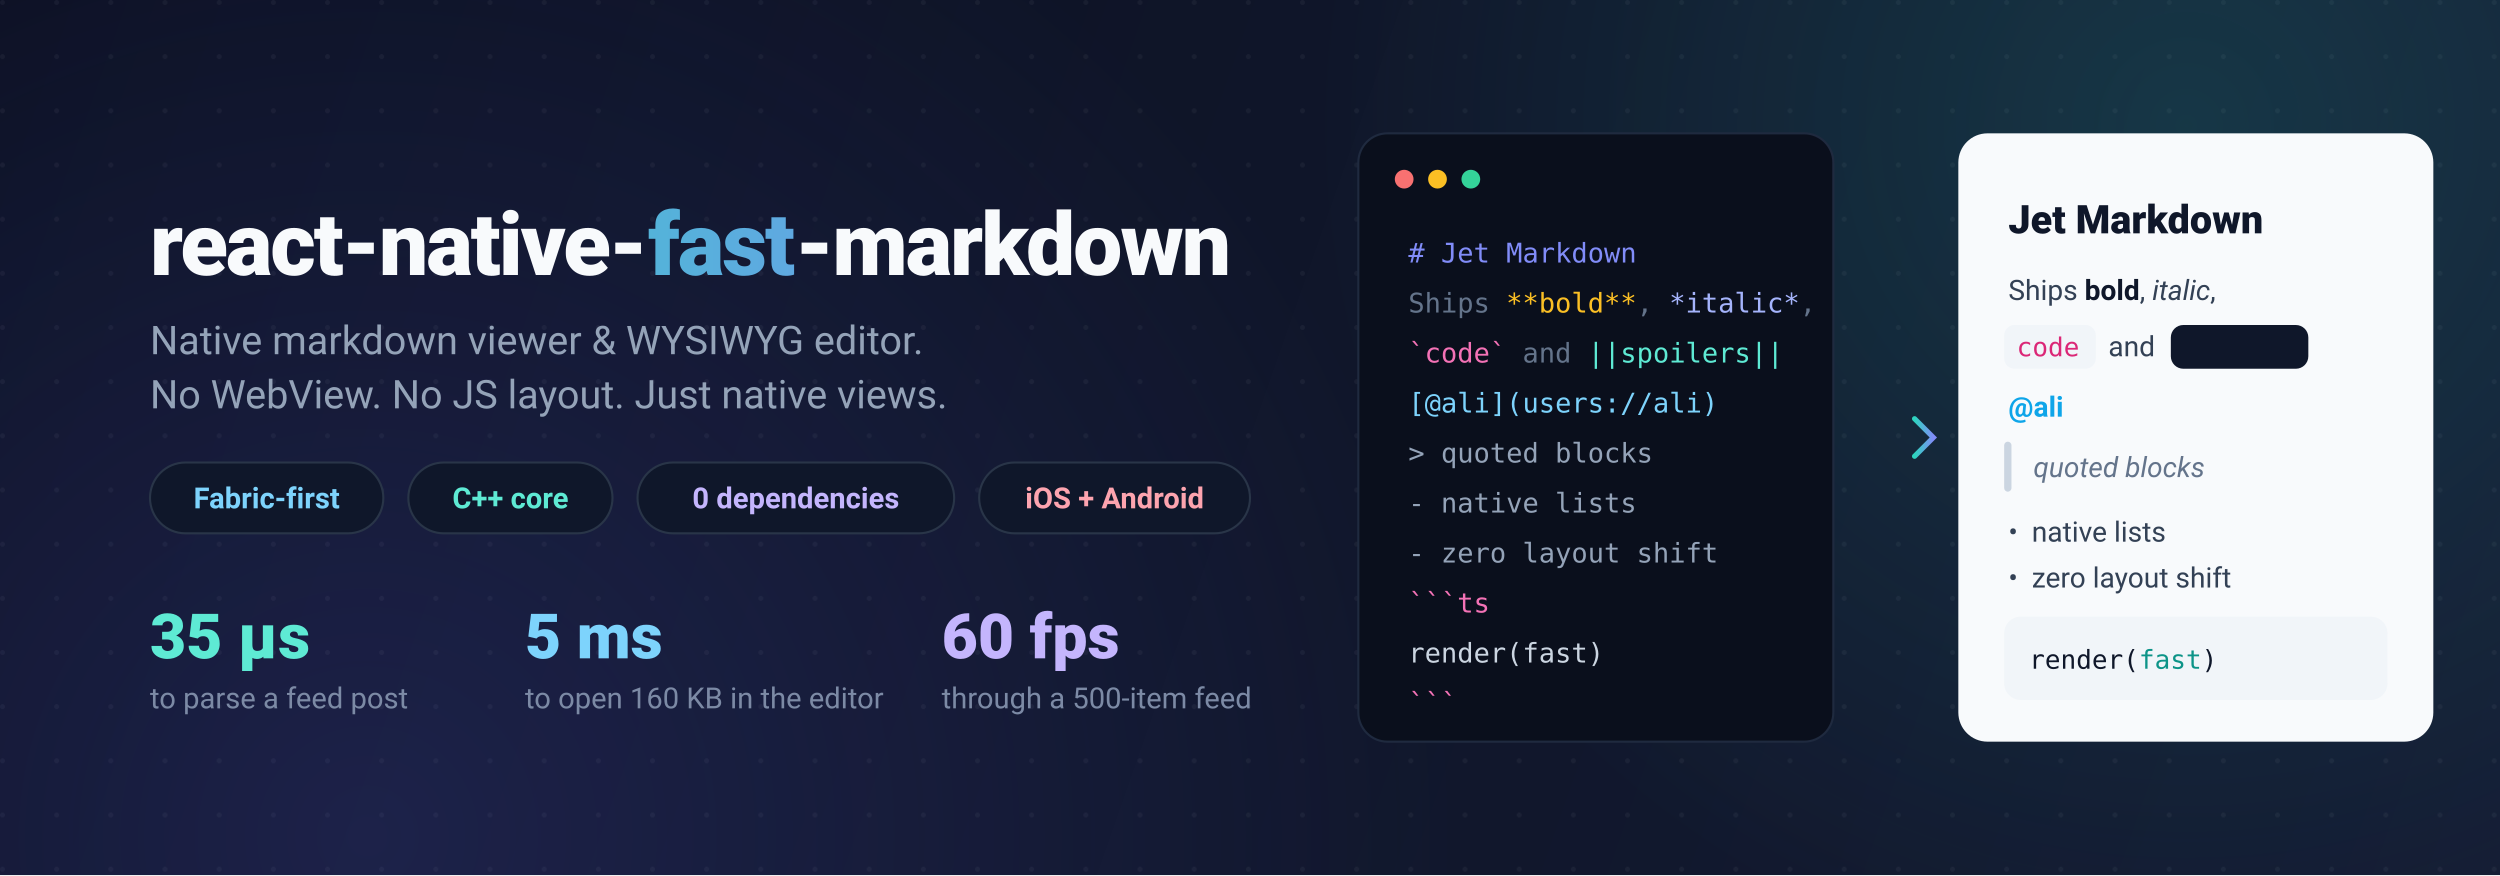
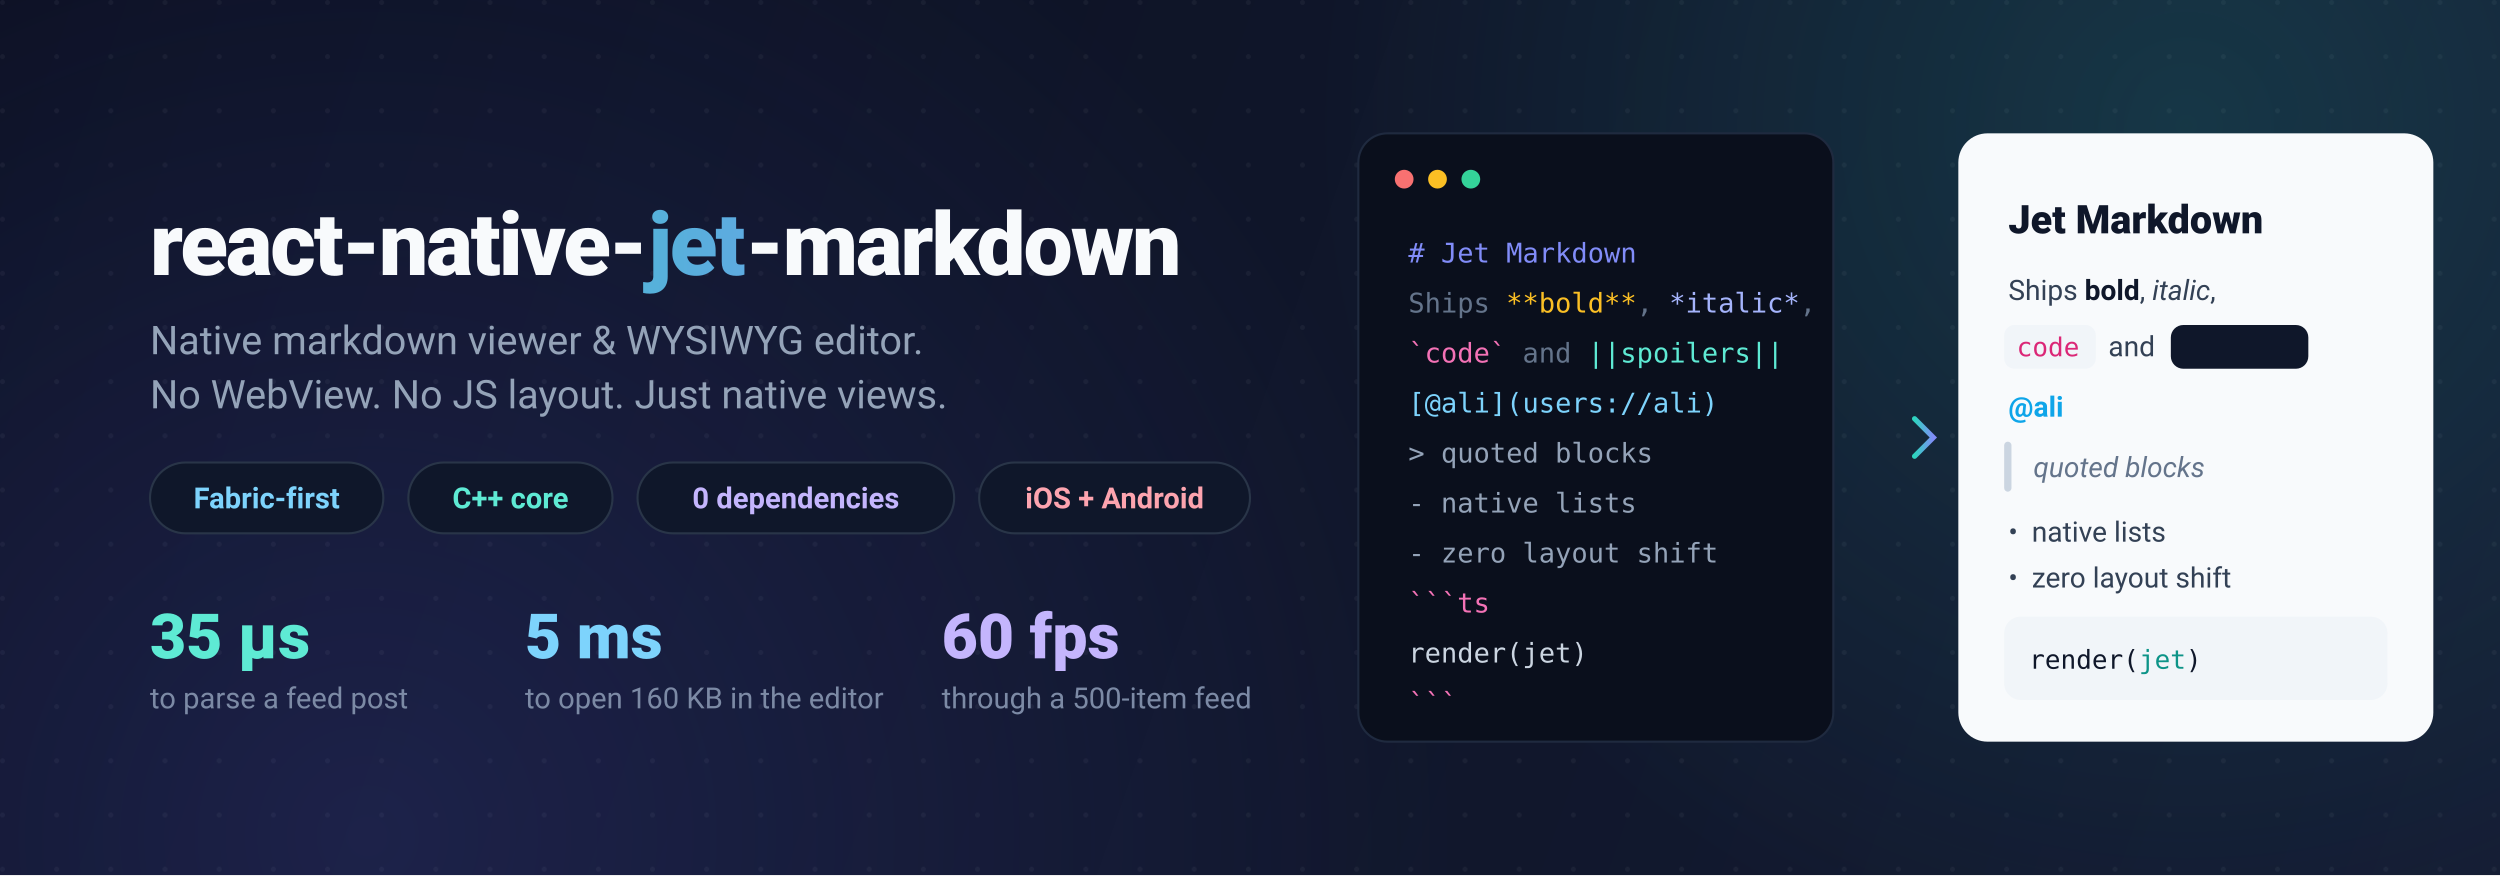
<svg xmlns="http://www.w3.org/2000/svg" width="1200" height="420" viewBox="0 0 1200 420" fill="none" role="img" aria-label="react-native-jet-markdown — native markdown viewer and WYSIWYG editor for React Native">
  <defs>
    <linearGradient id="bg" x1="0" y1="0" x2="1200" y2="420" gradientUnits="userSpaceOnUse">
      <stop offset="0" stop-color="#0b1020" />
      <stop offset="1" stop-color="#141b33" />
    </linearGradient>
    <radialGradient id="glowTeal" cx="0" cy="0" r="1" gradientUnits="userSpaceOnUse" gradientTransform="translate(1050 60) scale(420)">
      <stop offset="0" stop-color="#2dd4bf" stop-opacity="0.16" />
      <stop offset="1" stop-color="#2dd4bf" stop-opacity="0" />
    </radialGradient>
    <radialGradient id="glowIndigo" cx="0" cy="0" r="1" gradientUnits="userSpaceOnUse" gradientTransform="translate(180 400) scale(520)">
      <stop offset="0" stop-color="#6366f1" stop-opacity="0.18" />
      <stop offset="1" stop-color="#6366f1" stop-opacity="0" />
    </radialGradient>
    <linearGradient id="accent" x1="0" y1="0" x2="1" y2="0">
      <stop offset="0" stop-color="#2dd4bf" />
      <stop offset="1" stop-color="#818cf8" />
    </linearGradient>
    <pattern id="dots" width="26" height="26" patternUnits="userSpaceOnUse">
      <circle cx="1.2" cy="1.2" r="1.2" fill="#ffffff" fill-opacity="0.045" />
    </pattern>
    <style>
      .sans { font-family: ui-sans-serif, -apple-system, 'Segoe UI', Roboto, Helvetica, Arial, sans-serif; }
      .mono { font-family: ui-monospace, 'SF Mono', SFMono-Regular, Menlo, Consolas, monospace; }
    </style>
  </defs>
  <rect width="1200" height="420" fill="url(#bg)" />
  <rect width="1200" height="420" fill="url(#dots)" />
  <rect width="1200" height="420" fill="url(#glowTeal)" />
  <rect width="1200" height="420" fill="url(#glowIndigo)" />
-   <text x="72" y="132" class="sans" font-size="42" font-weight="800" fill="#f8fafc" letter-spacing="-1">react-native-<tspan fill="url(#accent)">fast</tspan>-markdown</text>
+   <text x="72" y="132" class="sans" font-size="42" font-weight="800" fill="#f8fafc" letter-spacing="-1">react-native-<tspan fill="url(#accent)">jet</tspan>-markdown</text>
  <text x="72" y="170" class="sans" font-size="19" fill="#94a3b8">Native markdown viewer &amp; WYSIWYG editor.</text>
  <text x="72" y="196" class="sans" font-size="19" fill="#94a3b8">No WebView. No JS layout. Just native views.</text>
  <g class="sans" font-size="14" font-weight="600">
    <rect x="72" y="222" width="112" height="34" rx="17" fill="#0f172a" stroke="#293548" />
    <text x="128" y="244" fill="#7dd3fc" text-anchor="middle">Fabric-first</text>
    <rect x="196" y="222" width="98" height="34" rx="17" fill="#0f172a" stroke="#293548" />
    <text x="245" y="244" fill="#5eead4" text-anchor="middle">C++ core</text>
    <rect x="306" y="222" width="152" height="34" rx="17" fill="#0f172a" stroke="#293548" />
    <text x="382" y="244" fill="#c4b5fd" text-anchor="middle">0 dependencies</text>
    <rect x="470" y="222" width="130" height="34" rx="17" fill="#0f172a" stroke="#293548" />
    <text x="535" y="244" fill="#fda4af" text-anchor="middle">iOS + Android</text>
  </g>
  <g class="sans">
    <text x="72" y="316" font-size="30" font-weight="800" fill="#5eead4">35 µs</text>
    <text x="72" y="340" font-size="14" fill="#7c8aa5">to parse a feed post</text>
    <text x="252" y="316" font-size="30" font-weight="800" fill="#7dd3fc">5 ms</text>
    <text x="252" y="340" font-size="14" fill="#7c8aa5">to open 160 KB in the editor</text>
    <text x="452" y="316" font-size="30" font-weight="800" fill="#c4b5fd">60 fps</text>
    <text x="452" y="340" font-size="14" fill="#7c8aa5">through a 500-item feed</text>
  </g>
  <g>
    <rect x="652" y="64" width="228" height="292" rx="14" fill="#0a0f1c" stroke="#1f2a3f" />
    <circle cx="674" cy="86" r="4.5" fill="#f87171" />
    <circle cx="690" cy="86" r="4.5" fill="#fbbf24" />
    <circle cx="706" cy="86" r="4.5" fill="#34d399" />
    <text x="676" y="126" class="mono" font-size="13" fill="#818cf8"># Jet Markdown</text>
    <text x="676" y="150" class="mono" font-size="13" fill="#64748b">Ships <tspan fill="#fbbf24">**bold**</tspan>, <tspan fill="#a5b4fc">*italic*</tspan>,</text>
    <text x="676" y="174" class="mono" font-size="13" fill="#64748b">
      <tspan fill="#f472b6">`code`</tspan> and <tspan fill="#5eead4">||spoilers||</tspan>
    </text>
    <text x="676" y="198" class="mono" font-size="13" fill="#64748b">
      <tspan fill="#7dd3fc">[@ali](users://ali)</tspan>
    </text>
    <text x="676" y="222" class="mono" font-size="13" fill="#94a3b8">&gt; quoted blocks</text>
    <text x="676" y="246" class="mono" font-size="13" fill="#94a3b8">- native lists</text>
    <text x="676" y="270" class="mono" font-size="13" fill="#94a3b8">- zero layout shift</text>
    <text x="676" y="294" class="mono" font-size="13" fill="#f472b6">```ts</text>
-     <text x="676" y="318" class="mono" font-size="13" fill="#cbd5e1">render(fast)</text>
+     <text x="676" y="318" class="mono" font-size="13" fill="#cbd5e1">render(jet)</text>
    <text x="676" y="342" class="mono" font-size="13" fill="#f472b6">```</text>
  </g>
  <g stroke="url(#accent)" stroke-width="2.5" stroke-linecap="round">
    <path d="M892 210 L928 210" />
    <path d="M919 201 L928 210 L919 219" fill="none" />
  </g>
  <g>
    <rect x="940" y="64" width="228" height="292" rx="14" fill="#f8fafc" />
    <text x="964" y="112" class="sans" font-size="19" font-weight="800" fill="#0f172a">Jet Markdown</text>
    <text x="964" y="144" class="sans" font-size="13.5" fill="#334155">Ships <tspan font-weight="700" fill="#0f172a">bold</tspan>, <tspan font-style="italic">italic</tspan>,</text>
    <rect x="962" y="156" width="44" height="21" rx="5" fill="#f1f5f9" />
    <text x="968" y="171" class="mono" font-size="12.5" fill="#db2777">code</text>
    <text x="1012" y="171" class="sans" font-size="13.5" fill="#334155">and</text>
    <rect x="1042" y="156" width="66" height="21" rx="6" fill="#0f172a" />
    <text x="964" y="200" class="sans" font-size="13.5" font-weight="600" fill="#0ea5e9">@ali</text>
    <rect x="962" y="212" width="3.5" height="24" rx="1.75" fill="#cbd5e1" />
    <text x="976" y="229" class="sans" font-size="13.5" fill="#64748b" font-style="italic">quoted blocks</text>
    <text x="964" y="260" class="sans" font-size="13.5" fill="#334155">•  native lists</text>
    <text x="964" y="282" class="sans" font-size="13.5" fill="#334155">•  zero layout shift</text>
    <rect x="962" y="296" width="184" height="40" rx="8" fill="#f1f5f9" />
-     <text x="974" y="321" class="mono" font-size="12.5" fill="#0f172a">render(<tspan fill="#0d9488">fast</tspan>)</text>
+     <text x="974" y="321" class="mono" font-size="12.5" fill="#0f172a">render(<tspan fill="#0d9488">jet</tspan>)</text>
  </g>
</svg>
